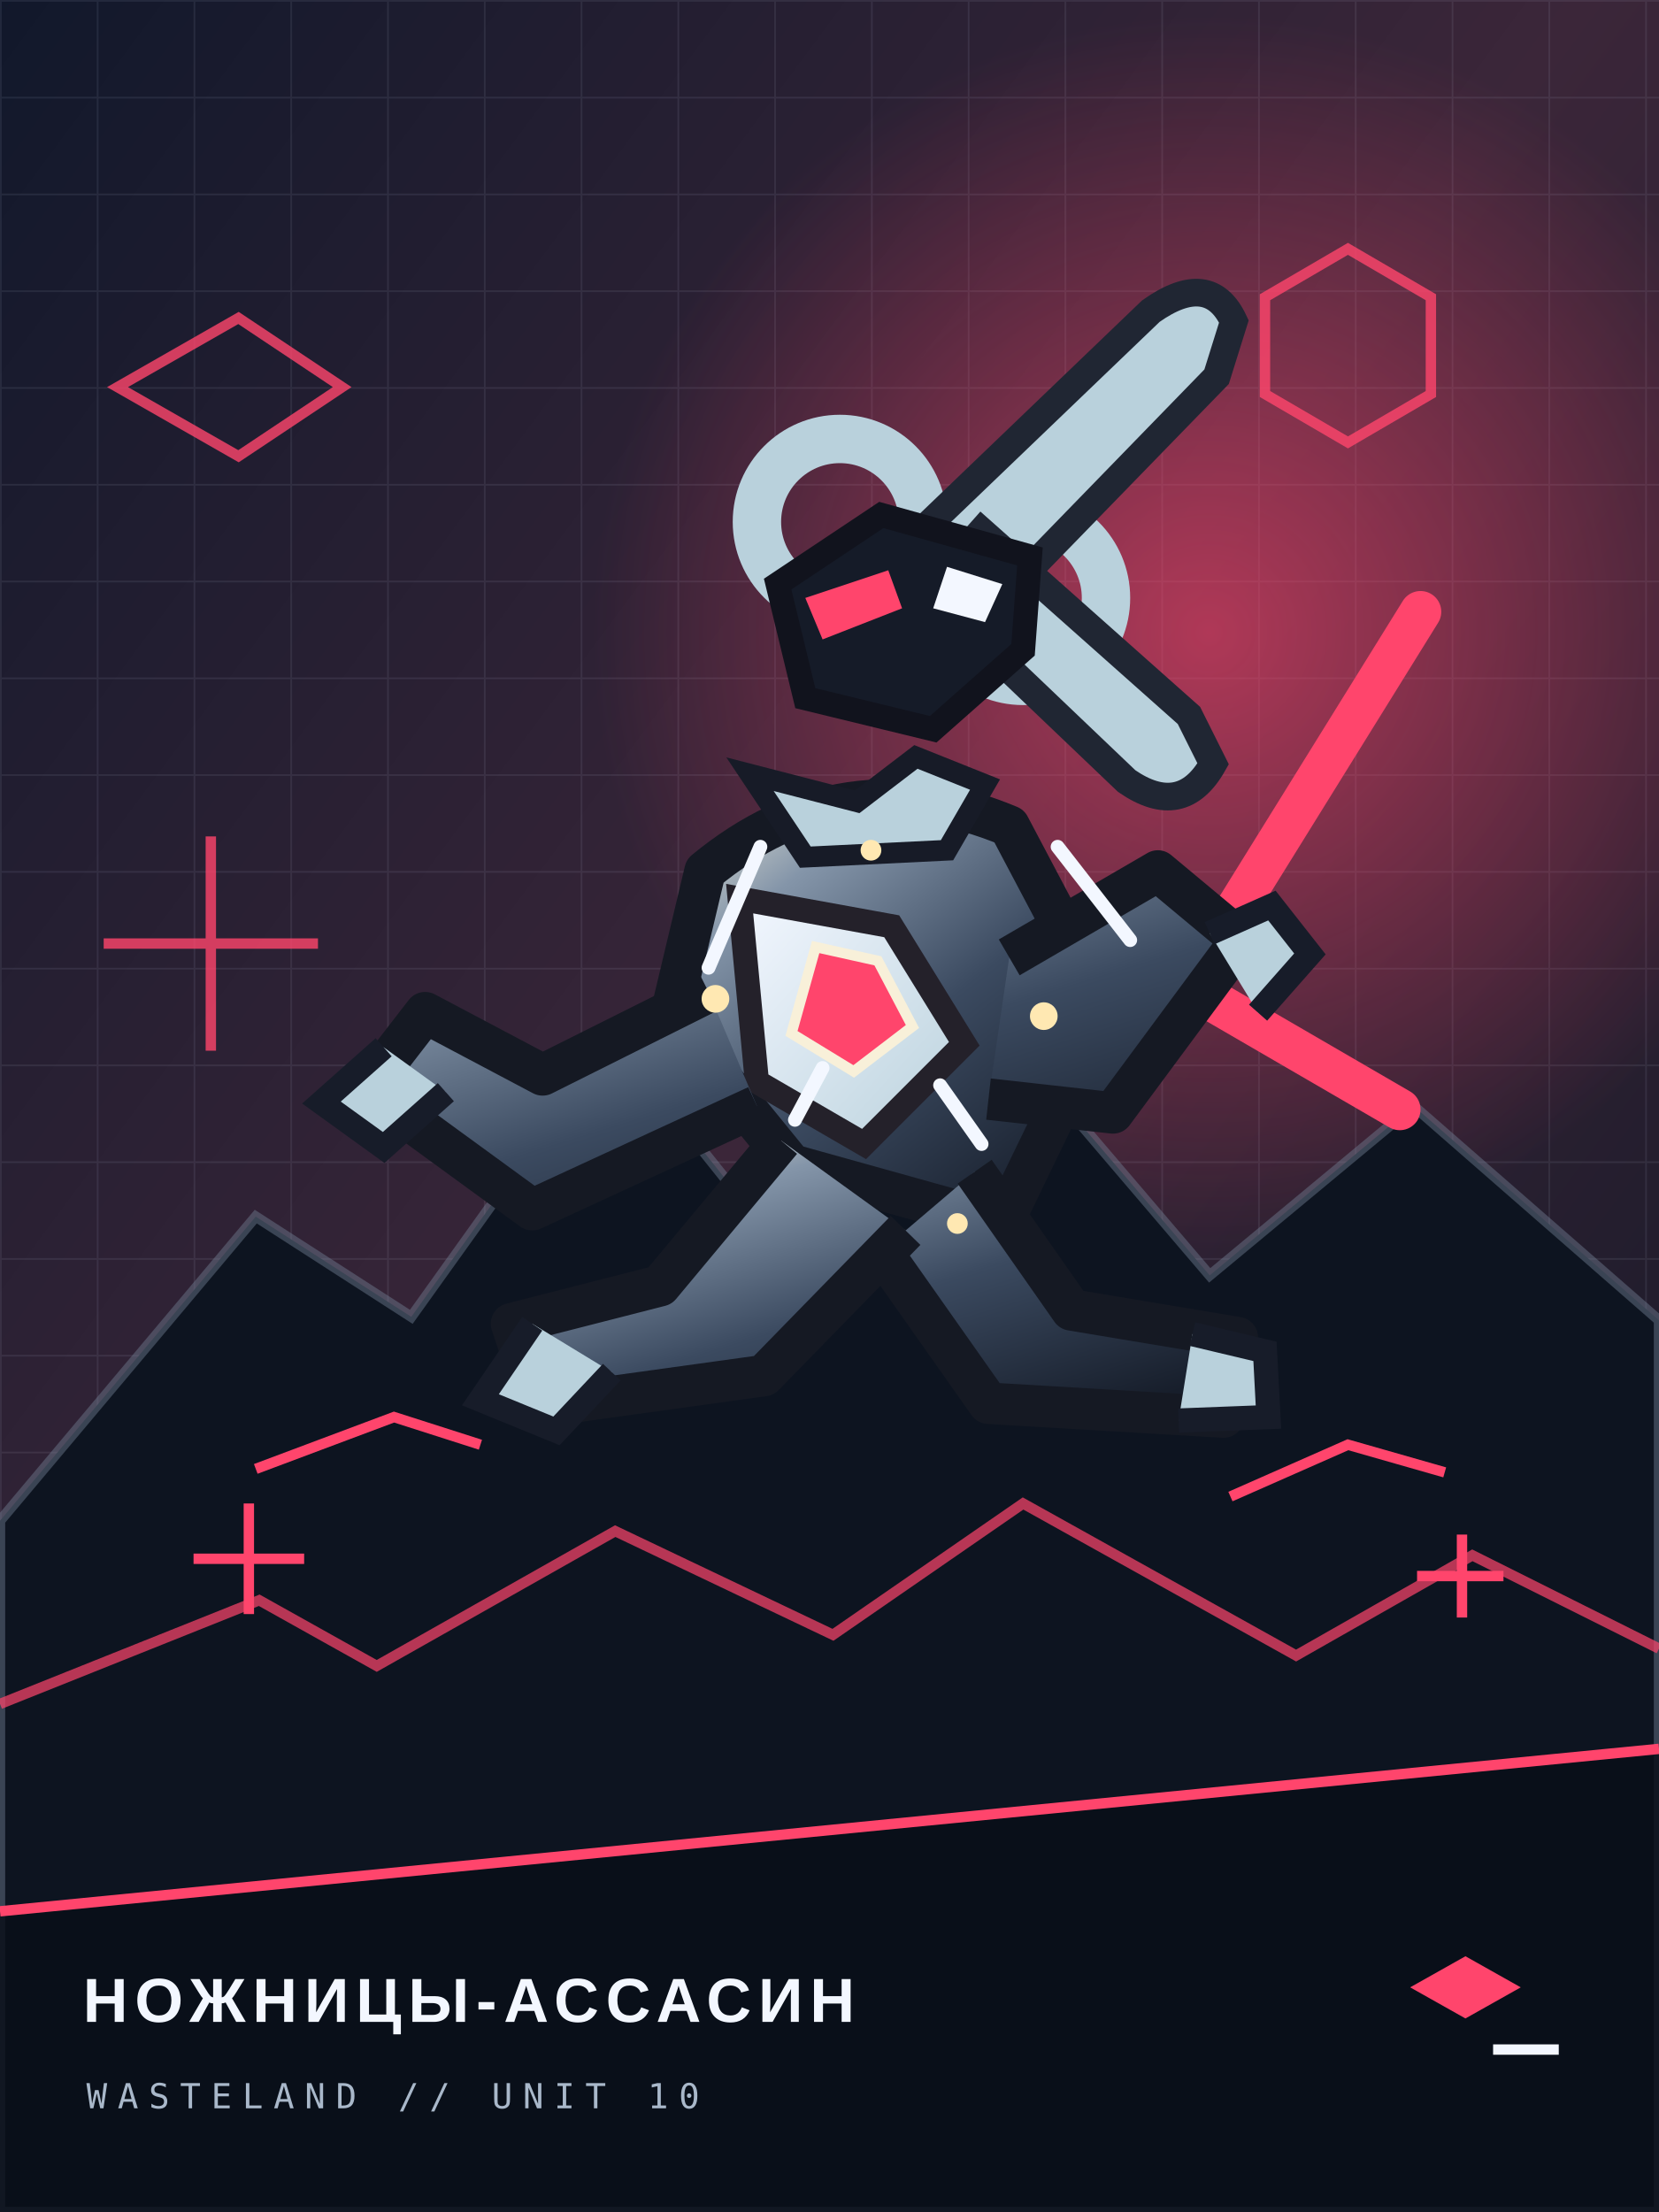
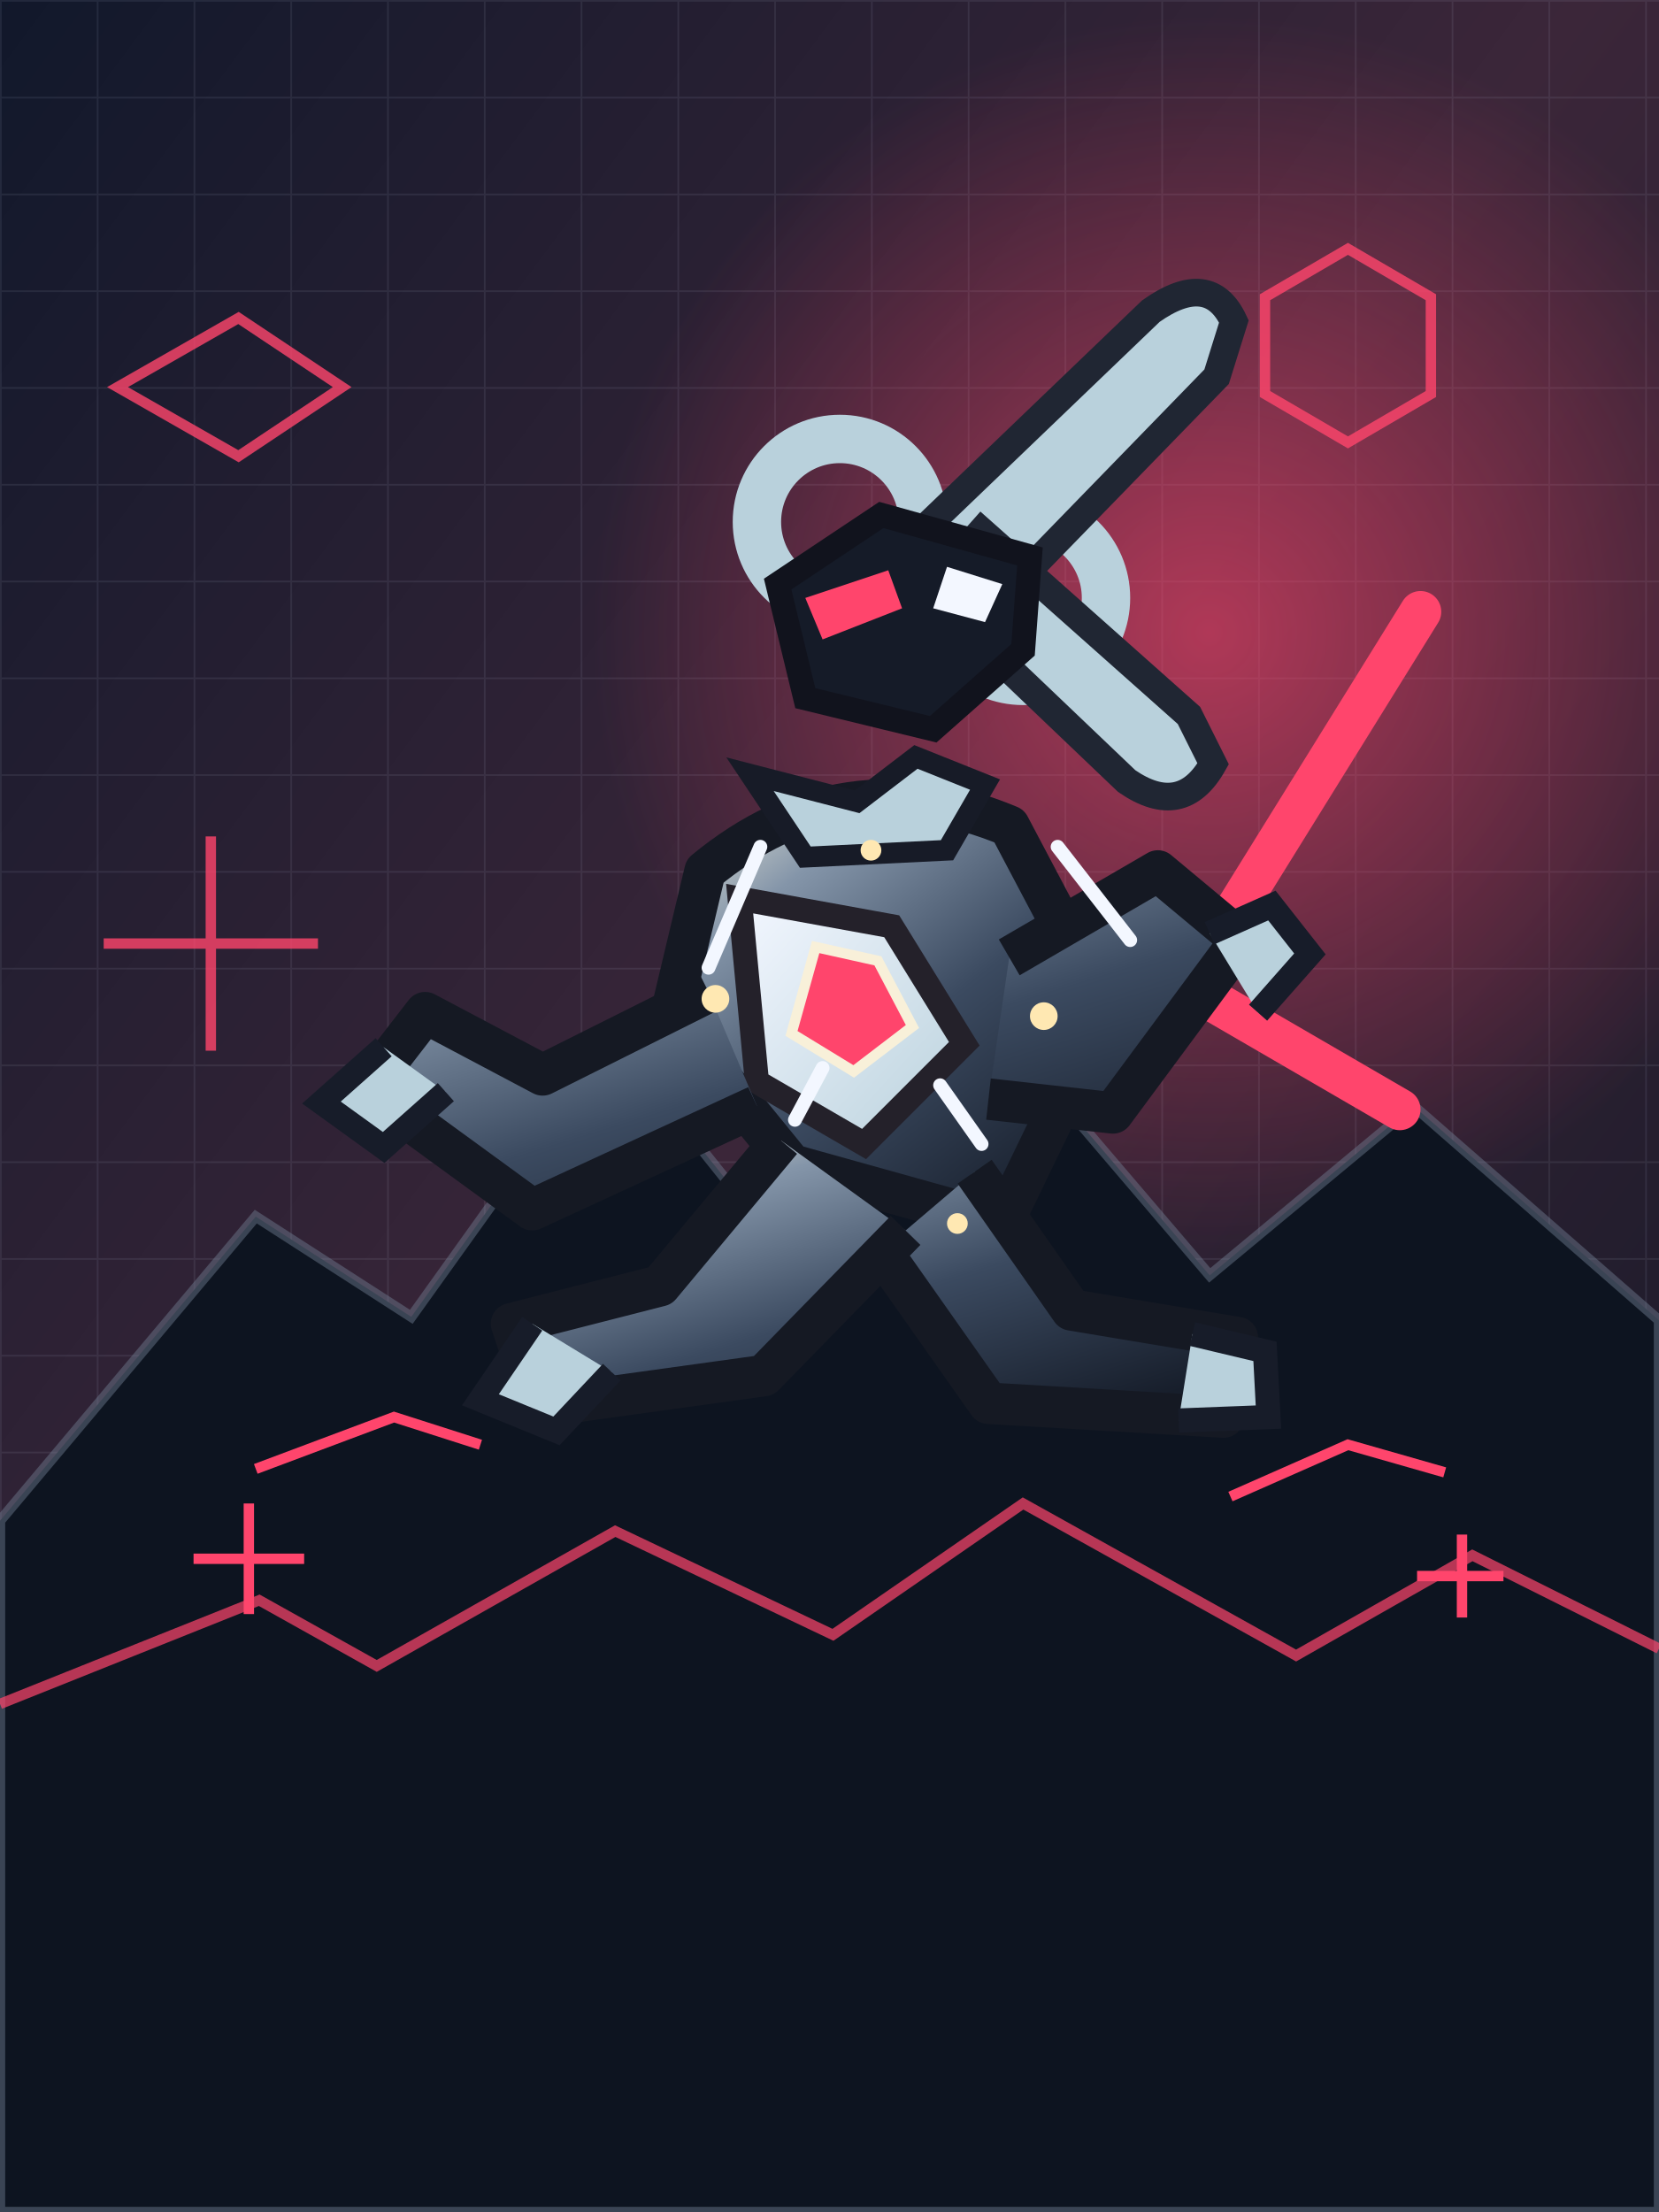
<svg xmlns="http://www.w3.org/2000/svg" width="480" height="640" viewBox="0 0 480 640">
  <defs>
    <linearGradient id="bg" x1="0" y1="0" x2="1" y2="1">
      <stop stop-color="#11182b" />
      <stop offset=".48" stop-color="#3b2639" />
      <stop offset="1" stop-color="#111725" />
    </linearGradient>
    <linearGradient id="metal" x1="0" y1="0" x2=".8" y2="1">
      <stop stop-color="#f2f0df" />
      <stop offset=".25" stop-color="#8495a9" />
      <stop offset=".6" stop-color="#3b4a60" />
      <stop offset="1" stop-color="#171e2b" />
    </linearGradient>
    <linearGradient id="accent" x1="0" y1="0" x2="1" y2="1">
      <stop stop-color="#f3f7ff" />
      <stop offset="1" stop-color="#b9d1dc" />
    </linearGradient>
    <radialGradient id="flare">
      <stop stop-color="#ff456c" stop-opacity=".6" />
      <stop offset="1" stop-color="#ff456c" stop-opacity="0" />
    </radialGradient>
    <pattern id="grid" width="28" height="28" patternUnits="userSpaceOnUse">
      <path d="M28 0H0V28" fill="none" stroke="#dce8ff" stroke-opacity=".08" />
    </pattern>
  </defs>
  <rect width="480" height="640" fill="url(#bg)" />
  <rect width="480" height="640" fill="url(#grid)" />
  <circle cx="350" cy="183" r="180" fill="url(#flare)" />
  <path d="M0 440L74 352 119 381 177 300 221 355 280 287 350 369 409 320 480 382V640H0Z" fill="#0d1420" stroke="#718094" stroke-opacity=".45" stroke-width="3" />
  <path d="M0 493l75-30 34 19 69-39 63 30 55-38 79 44 51-29 54 27" fill="none" stroke="#ff456c" stroke-opacity=".7" stroke-width="3" />
  <g opacity=".8" stroke="#ff456c" stroke-width="3">
    <path d="M34 112l35-20 30 20-30 20Z" fill="none" />
    <path d="M390 72l24 14v28l-24 14-24-14V86Z" fill="none" />
    <path d="M30 273h62m-31-31v62" />
  </g>
  <path d="M344 285L411 177M343 285L405 321" stroke="#ff456c" stroke-width="12" stroke-linecap="round" />
  <path d="M204 252Q244 219 292 239L320 292 290 354 229 337 194 294Z" fill="url(#metal)" stroke="#151923" stroke-width="12" stroke-linejoin="round" />
  <path d="M214 260l44 8 21 34-29 29-31-18Z" fill="url(#accent)" stroke="#24212a" stroke-width="7" />
  <path d="M236 274l18 4 10 19-17 13-18-11Z" fill="#ff456c" stroke="#f8f0d9" stroke-width="3" />
  <path d="M205 287l-48 24-34-18-17 22 48 35 65-30M292 277l43-25 24 20-37 50-36-4" fill="url(#metal)" stroke="#151923" stroke-width="12" stroke-linejoin="round" />
  <path d="M111 303l-18 16 18 13 18-16M350 270l18-8 11 14-15 17" fill="#b9d1dc" stroke="#171c29" stroke-width="7" />
  <path d="M226 330l-35 42-43 11 8 24 65-9 41-42M282 339l28 40 48 8-4 23-68-4-31-44" fill="url(#metal)" stroke="#151923" stroke-width="12" stroke-linejoin="round" />
  <path d="M154 383l-15 22 22 9 16-17M345 386l21 5 1 19-26 1" fill="#b9d1dc" stroke="#171c29" stroke-width="7" />
  <circle cx="243" cy="151" r="24" fill="none" stroke="#b9d1dc" stroke-width="14" />
  <circle cx="296" cy="173" r="24" fill="none" stroke="#b9d1dc" stroke-width="14" />
  <path d="M259 161L333 90Q350 78 357 93L352 109 282 181M261 164L326 226Q342 237 351 221L344 207 281 151" fill="#b9d1dc" stroke="#202633" stroke-width="8" />
  <path d="M225 169l30-20 43 12-2 27-26 23-37-9Z" fill="#151b28" stroke="#11131d" stroke-width="7" />
  <path d="M233 173l24-8 4 11-23 9Z" fill="#ff456c" />
  <path d="M274 164l16 5-5 11-15-4Z" fill="#f3f7ff" />
  <path d="M217 224l31 8 17-13 20 8-11 19-41 2Z" fill="#b9d1dc" stroke="#171b27" stroke-width="6" />
  <path d="M220 245l-15 35m101-35 21 27M238 309l-8 15m42-10 12 17" stroke="#f3f7ff" stroke-width="4" stroke-linecap="round" />
  <g fill="#ffe8b2">
    <circle cx="207" cy="289" r="4" />
    <circle cx="302" cy="294" r="4" />
    <circle cx="252" cy="246" r="3" />
    <circle cx="277" cy="354" r="3" />
  </g>
  <g stroke="#ff456c" stroke-width="3" fill="none">
    <path d="M74 425l40-15 25 8M356 433l34-15 28 8" />
    <path d="M56 451h32m-16-16v32M410 456h25m-12-12v24" />
  </g>
-   <path d="M0 553L480 506V640H0Z" fill="#090e18" fill-opacity=".82" />
-   <path d="M0 553L480 506" stroke="#ff456c" stroke-width="3" />
-   <text x="24" y="585" font-family="Arial,sans-serif" font-size="18" font-weight="900" fill="#f3f7ff" letter-spacing="2">НОЖНИЦЫ-АССАСИН</text>
-   <text x="25" y="610" font-family="monospace" font-size="10" fill="#a9b8ca" letter-spacing="3">WASTELAND // UNIT 10</text>
-   <path d="M424 566l16 9-16 9-16-9Z" fill="#ff456c" />
-   <path d="M432 593h19" stroke="#f3f7ff" stroke-width="3" />
</svg>
